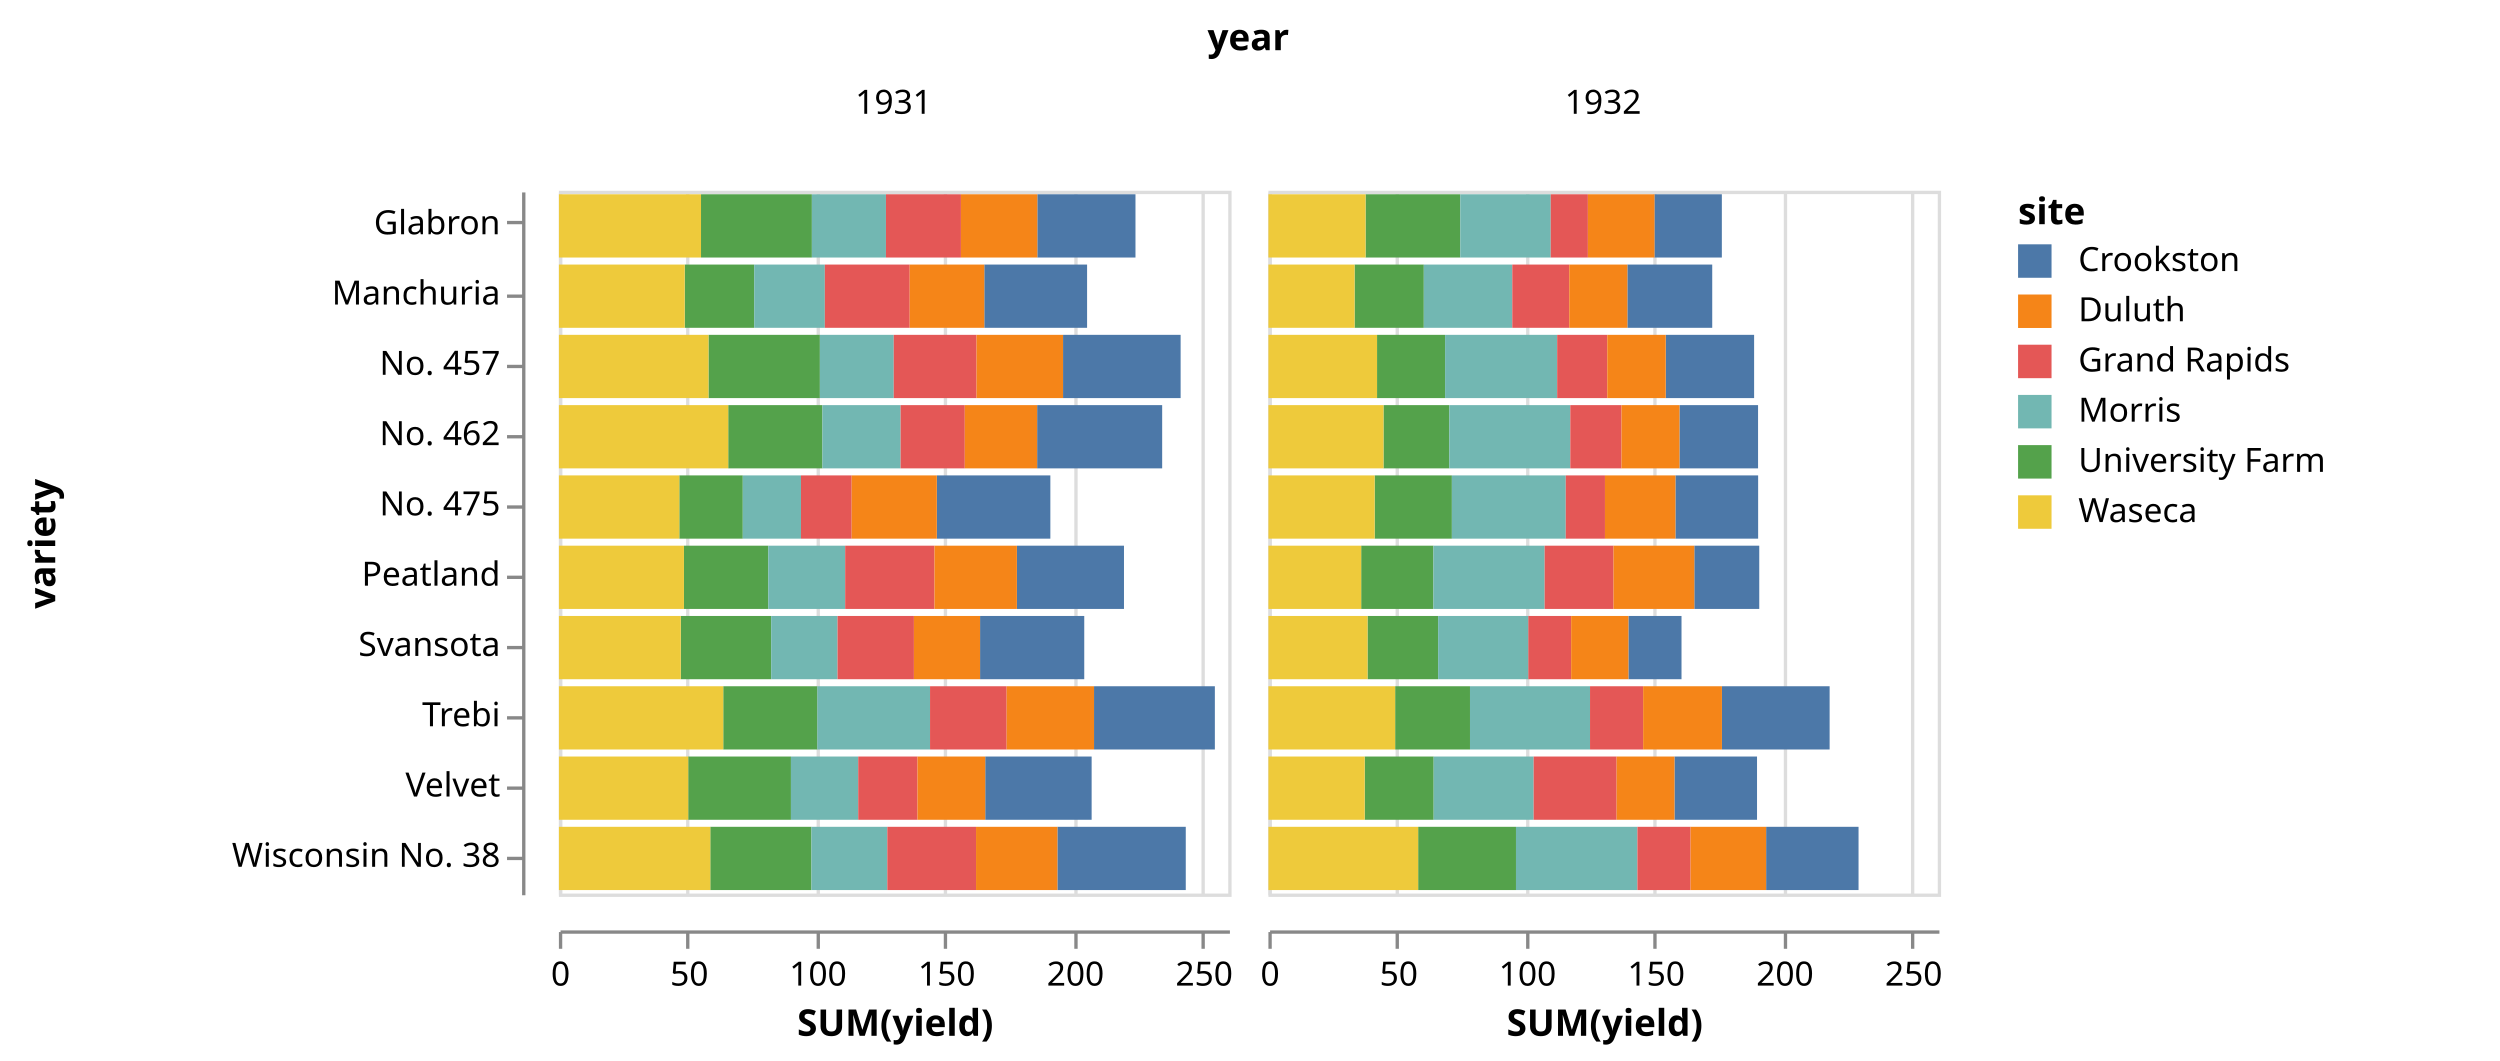
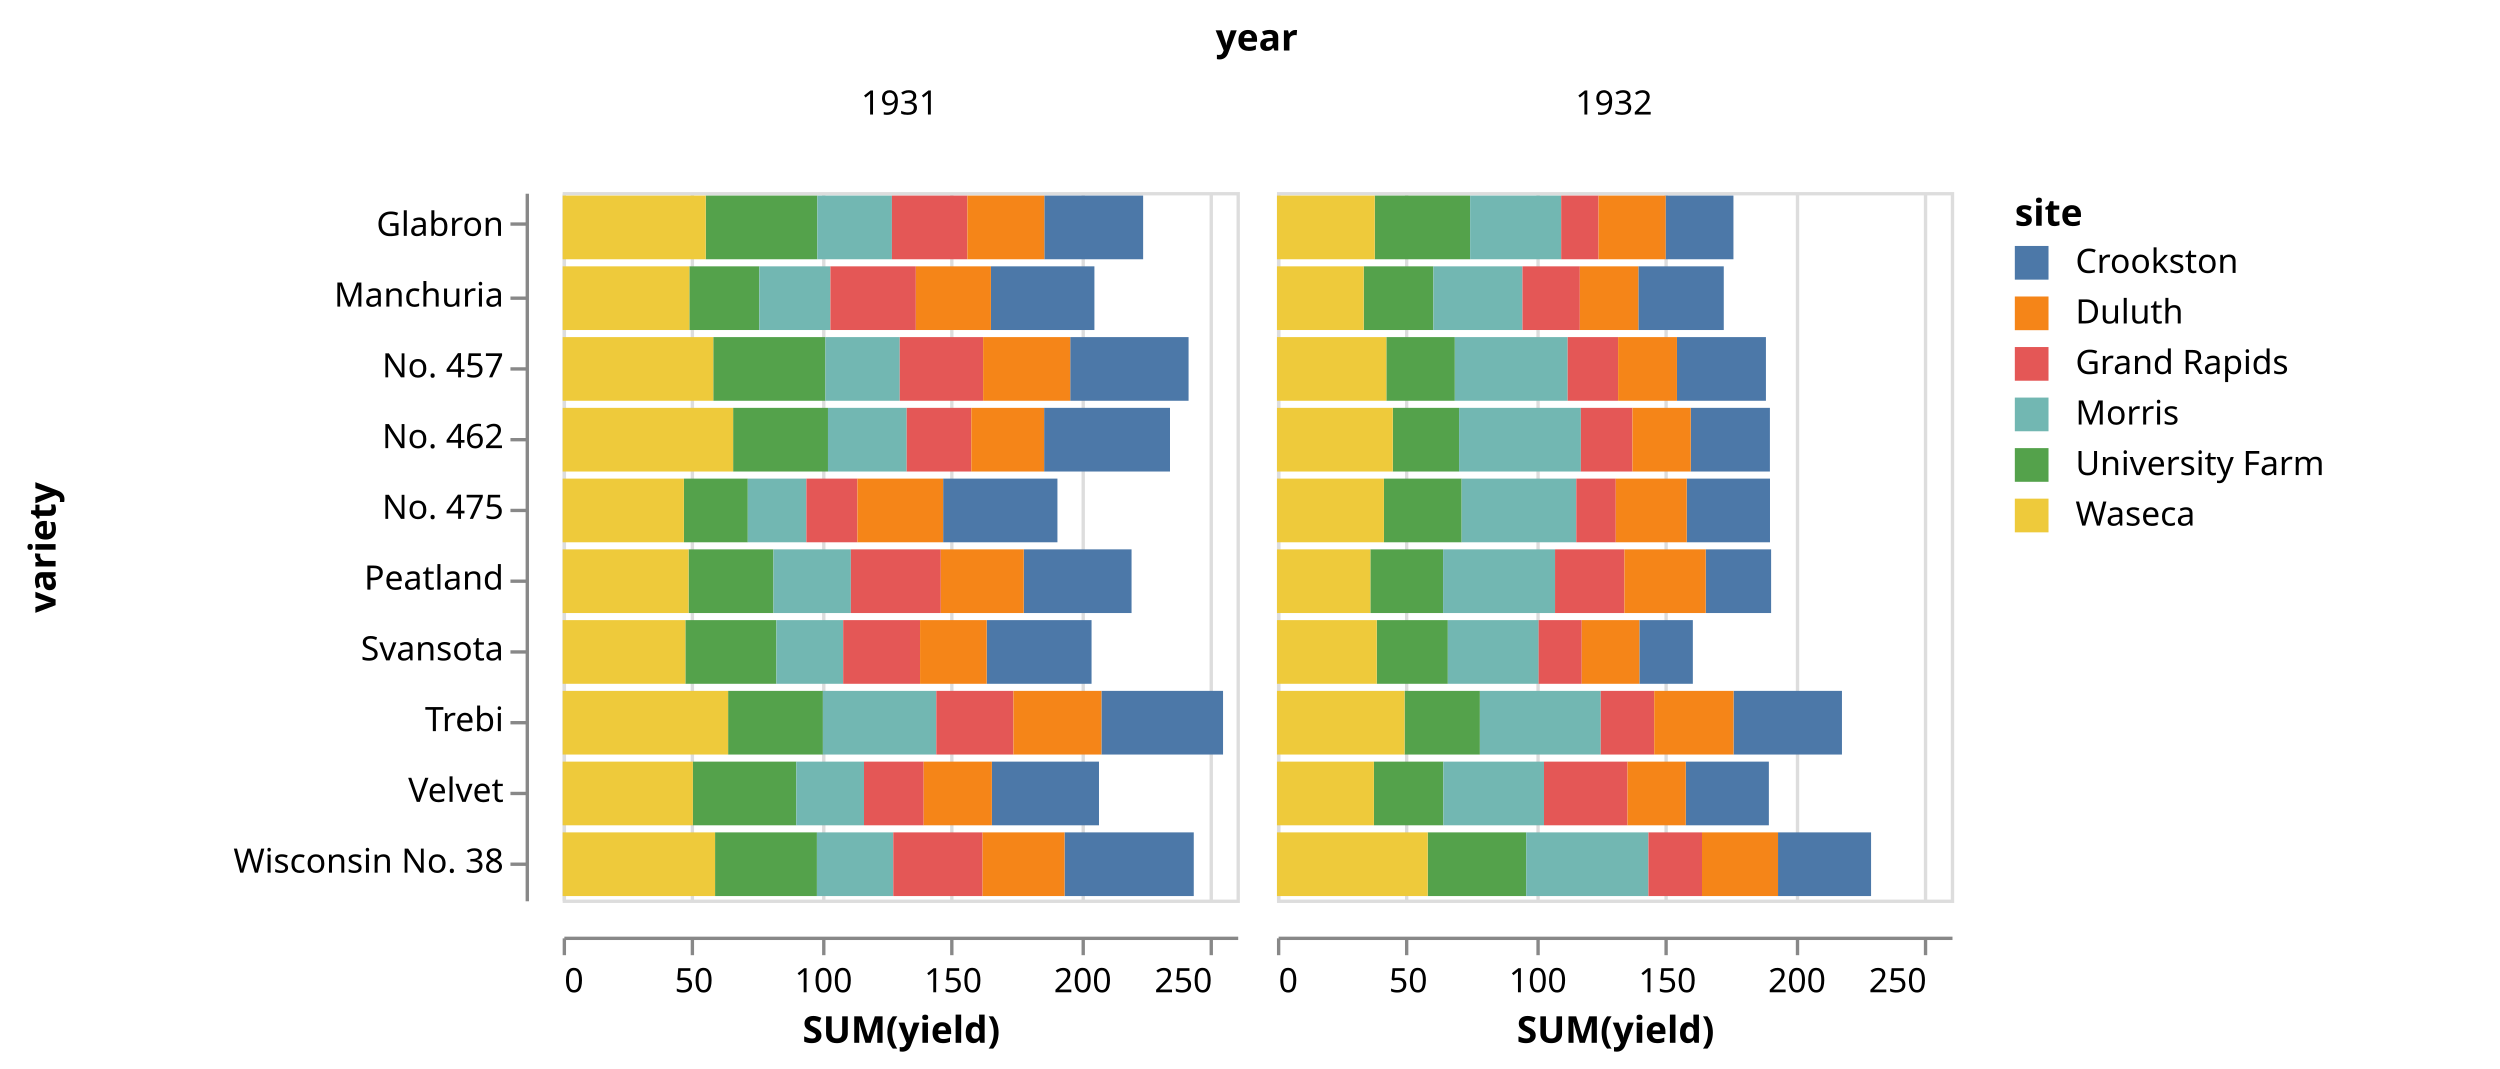
- <svg xmlns="http://www.w3.org/2000/svg" class="marks" width="747" height="317" viewBox="0 0 747 317" version="1.1">
+ <svg xmlns="http://www.w3.org/2000/svg" class="marks" width="742" height="317" viewBox="0 0 742 317" version="1.1">
  <g transform="translate(167,57)">
    <g class="mark-group role-frame root">
      <g transform="translate(0,0)">
        <path class="background" d="M0,0h0v0h0Z" style="fill: none;" />
        <g>
          <g class="mark-group role-column-title column_title">
            <g transform="translate(206,-42)">
              <path class="background" d="M0,0h0v0h0Z" style="fill: none;" />
              <g>
                <g class="mark-text role-column-title-text">
                  <text text-anchor="middle" transform="translate(0,0)" style="font: bold 11px sans-serif; fill: #000;">year</text>
                </g>
              </g>
            </g>
          </g>
          <g class="mark-group role-row-header row_header">
            <g transform="translate(-11,0)">
              <path class="background" d="M0,0h0v210h0Z" style="fill: none;" />
              <g>
                <g class="mark-group role-axis">
                  <g transform="translate(0.5,0.5)">
                    <path class="background" d="M0,0h0v0h0Z" style="pointer-events: none; fill: none;" />
                    <g>
                      <g class="mark-rule role-axis-tick" style="pointer-events: none;">
                        <line transform="translate(0,9)" x2="-5" y2="0" style="fill: none; stroke: #888; stroke-width: 1; opacity: 1;" />
                        <line transform="translate(0,31)" x2="-5" y2="0" style="fill: none; stroke: #888; stroke-width: 1; opacity: 1;" />
                        <line transform="translate(0,52)" x2="-5" y2="0" style="fill: none; stroke: #888; stroke-width: 1; opacity: 1;" />
                        <line transform="translate(0,73)" x2="-5" y2="0" style="fill: none; stroke: #888; stroke-width: 1; opacity: 1;" />
                        <line transform="translate(0,94)" x2="-5" y2="0" style="fill: none; stroke: #888; stroke-width: 1; opacity: 1;" />
                        <line transform="translate(0,115)" x2="-5" y2="0" style="fill: none; stroke: #888; stroke-width: 1; opacity: 1;" />
                        <line transform="translate(0,136)" x2="-5" y2="0" style="fill: none; stroke: #888; stroke-width: 1; opacity: 1;" />
                        <line transform="translate(0,157)" x2="-5" y2="0" style="fill: none; stroke: #888; stroke-width: 1; opacity: 1;" />
                        <line transform="translate(0,178)" x2="-5" y2="0" style="fill: none; stroke: #888; stroke-width: 1; opacity: 1;" />
                        <line transform="translate(0,199)" x2="-5" y2="0" style="fill: none; stroke: #888; stroke-width: 1; opacity: 1;" />
                      </g>
                      <g class="mark-text role-axis-label" style="pointer-events: none;">
                        <text text-anchor="end" transform="translate(-7,12.5)" style="font: 10px sans-serif; fill: #000; opacity: 1;">Glabron</text>
                        <text text-anchor="end" transform="translate(-7,33.5)" style="font: 10px sans-serif; fill: #000; opacity: 1;">Manchuria</text>
                        <text text-anchor="end" transform="translate(-7,54.5)" style="font: 10px sans-serif; fill: #000; opacity: 1;">No. 457</text>
                        <text text-anchor="end" transform="translate(-7,75.5)" style="font: 10px sans-serif; fill: #000; opacity: 1;">No. 462</text>
                        <text text-anchor="end" transform="translate(-7,96.5)" style="font: 10px sans-serif; fill: #000; opacity: 1;">No. 475</text>
                        <text text-anchor="end" transform="translate(-7,117.5)" style="font: 10px sans-serif; fill: #000; opacity: 1;">Peatland</text>
                        <text text-anchor="end" transform="translate(-7,138.5)" style="font: 10px sans-serif; fill: #000; opacity: 1;">Svansota</text>
                        <text text-anchor="end" transform="translate(-7,159.5)" style="font: 10px sans-serif; fill: #000; opacity: 1;">Trebi</text>
                        <text text-anchor="end" transform="translate(-7,180.5)" style="font: 10px sans-serif; fill: #000; opacity: 1;">Velvet</text>
                        <text text-anchor="end" transform="translate(-7,201.5)" style="font: 10px sans-serif; fill: #000; opacity: 1;">Wisconsin No. 38</text>
                      </g>
                      <g class="mark-rule role-axis-domain" style="pointer-events: none;">
                        <line transform="translate(0,0)" x2="0" y2="210" style="fill: none; stroke: #888; stroke-width: 1; opacity: 1;" />
                      </g>
                      <g class="mark-text role-axis-title" style="pointer-events: none;">
                        <text text-anchor="middle" transform="translate(-138,105) rotate(-90) translate(0,-2)" style="font: bold 11px sans-serif; fill: #000; opacity: 1;">variety</text>
                      </g>
                    </g>
                  </g>
                </g>
              </g>
            </g>
          </g>
          <g class="mark-group role-column-header column_header">
            <g transform="translate(0,-11)">
              <path class="background" d="M0,0h200v0h-200Z" style="fill: none;" />
              <g>
                <g class="mark-text role-title" style="pointer-events: none;">
                  <text text-anchor="middle" transform="translate(100,-12)" style="font: normal 10px sans-serif; fill: #000; opacity: 1;">1931</text>
                </g>
              </g>
            </g>
            <g transform="translate(212,-11)">
              <path class="background" d="M0,0h200v0h-200Z" style="fill: none;" />
              <g>
                <g class="mark-text role-title" style="pointer-events: none;">
                  <text text-anchor="middle" transform="translate(100,-12)" style="font: normal 10px sans-serif; fill: #000; opacity: 1;">1932</text>
                </g>
              </g>
            </g>
          </g>
          <g class="mark-group role-column-footer column_footer">
            <g transform="translate(0,221)">
              <path class="background" d="M0,0h200v0h-200Z" style="fill: none;" />
              <g>
                <g class="mark-group role-axis">
                  <g transform="translate(0.5,0.5)">
                    <path class="background" d="M0,0h0v0h0Z" style="pointer-events: none; fill: none;" />
                    <g>
                      <g class="mark-rule role-axis-tick" style="pointer-events: none;">
                        <line transform="translate(0,0)" x2="0" y2="5" style="fill: none; stroke: #888; stroke-width: 1; opacity: 1;" />
                        <line transform="translate(38,0)" x2="0" y2="5" style="fill: none; stroke: #888; stroke-width: 1; opacity: 1;" />
                        <line transform="translate(77,0)" x2="0" y2="5" style="fill: none; stroke: #888; stroke-width: 1; opacity: 1;" />
                        <line transform="translate(115,0)" x2="0" y2="5" style="fill: none; stroke: #888; stroke-width: 1; opacity: 1;" />
                        <line transform="translate(154,0)" x2="0" y2="5" style="fill: none; stroke: #888; stroke-width: 1; opacity: 1;" />
                        <line transform="translate(192,0)" x2="0" y2="5" style="fill: none; stroke: #888; stroke-width: 1; opacity: 1;" />
                      </g>
                      <g class="mark-text role-axis-label" style="pointer-events: none;">
-                         <text text-anchor="middle" transform="translate(0,16)" style="font: 10px sans-serif; fill: #000; opacity: 1;">0</text>
+                         <text text-anchor="start" transform="translate(0,16)" style="font: 10px sans-serif; fill: #000; opacity: 1;">0</text>
                        <text text-anchor="middle" transform="translate(38.46154,16)" style="font: 10px sans-serif; fill: #000; opacity: 1;">50</text>
                        <text text-anchor="middle" transform="translate(76.92308,16)" style="font: 10px sans-serif; fill: #000; opacity: 1;">100</text>
                        <text text-anchor="middle" transform="translate(115.3846,16)" style="font: 10px sans-serif; fill: #000; opacity: 1;">150</text>
                        <text text-anchor="middle" transform="translate(153.8462,16)" style="font: 10px sans-serif; fill: #000; opacity: 1;">200</text>
-                         <text text-anchor="middle" transform="translate(192.3077,16)" style="font: 10px sans-serif; fill: #000; opacity: 1;">250</text>
+                         <text text-anchor="end" transform="translate(192.3077,16)" style="font: 10px sans-serif; fill: #000; opacity: 1;">250</text>
                      </g>
                      <g class="mark-rule role-axis-domain" style="pointer-events: none;">
                        <line transform="translate(0,0)" x2="200" y2="0" style="fill: none; stroke: #888; stroke-width: 1; opacity: 1;" />
                      </g>
                      <g class="mark-text role-axis-title" style="pointer-events: none;">
                        <text text-anchor="middle" transform="translate(100,31)" style="font: bold 11px sans-serif; fill: #000; opacity: 1;">SUM(yield)</text>
                      </g>
                    </g>
                  </g>
                </g>
              </g>
            </g>
            <g transform="translate(212,221)">
              <path class="background" d="M0,0h200v0h-200Z" style="fill: none;" />
              <g>
                <g class="mark-group role-axis">
                  <g transform="translate(0.5,0.5)">
                    <path class="background" d="M0,0h0v0h0Z" style="pointer-events: none; fill: none;" />
                    <g>
                      <g class="mark-rule role-axis-tick" style="pointer-events: none;">
                        <line transform="translate(0,0)" x2="0" y2="5" style="fill: none; stroke: #888; stroke-width: 1; opacity: 1;" />
                        <line transform="translate(38,0)" x2="0" y2="5" style="fill: none; stroke: #888; stroke-width: 1; opacity: 1;" />
                        <line transform="translate(77,0)" x2="0" y2="5" style="fill: none; stroke: #888; stroke-width: 1; opacity: 1;" />
                        <line transform="translate(115,0)" x2="0" y2="5" style="fill: none; stroke: #888; stroke-width: 1; opacity: 1;" />
                        <line transform="translate(154,0)" x2="0" y2="5" style="fill: none; stroke: #888; stroke-width: 1; opacity: 1;" />
                        <line transform="translate(192,0)" x2="0" y2="5" style="fill: none; stroke: #888; stroke-width: 1; opacity: 1;" />
                      </g>
                      <g class="mark-text role-axis-label" style="pointer-events: none;">
-                         <text text-anchor="middle" transform="translate(0,16)" style="font: 10px sans-serif; fill: #000; opacity: 1;">0</text>
+                         <text text-anchor="start" transform="translate(0,16)" style="font: 10px sans-serif; fill: #000; opacity: 1;">0</text>
                        <text text-anchor="middle" transform="translate(38.46154,16)" style="font: 10px sans-serif; fill: #000; opacity: 1;">50</text>
                        <text text-anchor="middle" transform="translate(76.92308,16)" style="font: 10px sans-serif; fill: #000; opacity: 1;">100</text>
                        <text text-anchor="middle" transform="translate(115.3846,16)" style="font: 10px sans-serif; fill: #000; opacity: 1;">150</text>
                        <text text-anchor="middle" transform="translate(153.8462,16)" style="font: 10px sans-serif; fill: #000; opacity: 1;">200</text>
-                         <text text-anchor="middle" transform="translate(192.3077,16)" style="font: 10px sans-serif; fill: #000; opacity: 1;">250</text>
+                         <text text-anchor="end" transform="translate(192.3077,16)" style="font: 10px sans-serif; fill: #000; opacity: 1;">250</text>
                      </g>
                      <g class="mark-rule role-axis-domain" style="pointer-events: none;">
                        <line transform="translate(0,0)" x2="200" y2="0" style="fill: none; stroke: #888; stroke-width: 1; opacity: 1;" />
                      </g>
                      <g class="mark-text role-axis-title" style="pointer-events: none;">
                        <text text-anchor="middle" transform="translate(100,31)" style="font: bold 11px sans-serif; fill: #000; opacity: 1;">SUM(yield)</text>
                      </g>
                    </g>
                  </g>
                </g>
              </g>
            </g>
          </g>
          <g class="mark-group role-scope cell">
            <g transform="translate(0,0)">
              <path class="background" d="M0.5,0.5h200v210h-200Z" style="fill: transparent; stroke: #ddd;" />
              <g>
                <g class="mark-group role-axis">
                  <g transform="translate(0.5,210.5)">
                    <path class="background" d="M0,0h0v0h0Z" style="pointer-events: none; fill: none;" />
                    <g>
                      <g class="mark-rule role-axis-grid" style="pointer-events: none;">
                        <line transform="translate(0,0)" x2="0" y2="-210" style="fill: none; stroke: #ddd; stroke-width: 1; stroke-dasharray: ; opacity: 1;" />
                        <line transform="translate(38,0)" x2="0" y2="-210" style="fill: none; stroke: #ddd; stroke-width: 1; stroke-dasharray: ; opacity: 1;" />
                        <line transform="translate(77,0)" x2="0" y2="-210" style="fill: none; stroke: #ddd; stroke-width: 1; stroke-dasharray: ; opacity: 1;" />
                        <line transform="translate(115,0)" x2="0" y2="-210" style="fill: none; stroke: #ddd; stroke-width: 1; stroke-dasharray: ; opacity: 1;" />
                        <line transform="translate(154,0)" x2="0" y2="-210" style="fill: none; stroke: #ddd; stroke-width: 1; stroke-dasharray: ; opacity: 1;" />
                        <line transform="translate(192,0)" x2="0" y2="-210" style="fill: none; stroke: #ddd; stroke-width: 1; stroke-dasharray: ; opacity: 1;" />
                      </g>
                    </g>
                  </g>
                </g>
                <g class="mark-rect role-mark child_marks">
                  <path d="M37.59,22.05h20.769v18.9h-20.769Z" style="fill: #54a24b;" />
                  <path d="M0,22.05h37.59v18.9h-37.59Z" style="fill: #eeca3b;" />
                  <path d="M58.359,22.05h21.103v18.9h-21.103Z" style="fill: #72b7b2;" />
                  <path d="M127.103,22.05h30.718v18.9h-30.718Z" style="fill: #4c78a8;" />
                  <path d="M79.462,22.05h25.359v18.9h-25.359Z" style="fill: #e45756;" />
                  <path d="M104.821,22.05h22.282v18.9h-22.282Z" style="fill: #f58518;" />
                  <path d="M42.462,1.05h33.128v18.9h-33.128Z" style="fill: #54a24b;" />
                  <path d="M0,1.05h42.462v18.9h-42.462Z" style="fill: #eeca3b;" />
                  <path d="M75.59,1.05h22.128v18.9h-22.128Z" style="fill: #72b7b2;" />
                  <path d="M142.949,1.05h29.333v18.9h-29.333Z" style="fill: #4c78a8;" />
                  <path d="M97.718,1.05h22.41v18.9h-22.41Z" style="fill: #e45756;" />
                  <path d="M120.128,1.05h22.821v18.9h-22.821Z" style="fill: #f58518;" />
                  <path d="M36.41,127.05h27.026v18.9h-27.026Z" style="fill: #54a24b;" />
                  <path d="M0,127.05h36.41v18.9h-36.41Z" style="fill: #eeca3b;" />
                  <path d="M63.436,127.05h19.821v18.9h-19.821Z" style="fill: #72b7b2;" />
                  <path d="M125.846,127.05h31.128v18.9h-31.128Z" style="fill: #4c78a8;" />
                  <path d="M83.256,127.05h22.821v18.9h-22.821Z" style="fill: #e45756;" />
                  <path d="M106.077,127.05h19.769v18.9h-19.769Z" style="fill: #f58518;" />
                  <path d="M38.641,169.05h30.692v18.9h-30.692Z" style="fill: #54a24b;" />
                  <path d="M0,169.05h38.641v18.9h-38.641Z" style="fill: #eeca3b;" />
                  <path d="M69.333,169.05h20.103v18.9h-20.103Z" style="fill: #72b7b2;" />
                  <path d="M127.385,169.05h31.795v18.9h-31.795Z" style="fill: #4c78a8;" />
                  <path d="M89.436,169.05h17.718v18.9h-17.718Z" style="fill: #e45756;" />
                  <path d="M107.154,169.05h20.231v18.9h-20.231Z" style="fill: #f58518;" />
                  <path d="M49.103,148.05h28.128v18.9h-28.128Z" style="fill: #54a24b;" />
                  <path d="M0,148.05h49.103v18.9h-49.103Z" style="fill: #eeca3b;" />
                  <path d="M77.231,148.05h33.667v18.9h-33.667Z" style="fill: #72b7b2;" />
                  <path d="M159.897,148.05h36.103v18.9h-36.103Z" style="fill: #4c78a8;" />
                  <path d="M110.897,148.05h22.897v18.9h-22.897Z" style="fill: #e45756;" />
                  <path d="M133.795,148.05h26.103v18.9h-26.103Z" style="fill: #f58518;" />
                  <path d="M44.692,43.05h33.282v18.9h-33.282Z" style="fill: #54a24b;" />
                  <path d="M0,43.05h44.692v18.9h-44.692Z" style="fill: #eeca3b;" />
                  <path d="M77.974,43.05h22.077v18.9h-22.077Z" style="fill: #72b7b2;" />
                  <path d="M150.641,43.05h35.128v18.9h-35.128Z" style="fill: #4c78a8;" />
                  <path d="M100.051,43.05h24.744v18.9h-24.744Z" style="fill: #e45756;" />
                  <path d="M124.795,43.05h25.846v18.9h-25.846Z" style="fill: #f58518;" />
                  <path d="M50.59,64.05h28.154v18.9h-28.154Z" style="fill: #54a24b;" />
                  <path d="M0,64.05h50.59v18.9h-50.59Z" style="fill: #eeca3b;" />
                  <path d="M78.744,64.05h23.359v18.9h-23.359Z" style="fill: #72b7b2;" />
                  <path d="M142.897,64.05h37.359v18.9h-37.359Z" style="fill: #4c78a8;" />
                  <path d="M102.103,64.05h19.179v18.9h-19.179Z" style="fill: #e45756;" />
                  <path d="M121.282,64.05h21.615v18.9h-21.615Z" style="fill: #f58518;" />
                  <path d="M37.359,106.05h25.205v18.9h-25.205Z" style="fill: #54a24b;" />
                  <path d="M0,106.05h37.359v18.9h-37.359Z" style="fill: #eeca3b;" />
                  <path d="M62.564,106.05h22.974v18.9h-22.974Z" style="fill: #72b7b2;" />
                  <path d="M136.846,106.05h32v18.9h-32Z" style="fill: #4c78a8;" />
                  <path d="M85.538,106.05h26.692v18.9h-26.692Z" style="fill: #e45756;" />
                  <path d="M112.231,106.05h24.615v18.9h-24.615Z" style="fill: #f58518;" />
                  <path d="M35.974,85.05h18.974v18.9h-18.974Z" style="fill: #54a24b;" />
                  <path d="M0,85.05h35.974v18.9h-35.974Z" style="fill: #eeca3b;" />
                  <path d="M54.949,85.05h17.385v18.9h-17.385Z" style="fill: #72b7b2;" />
                  <path d="M112.923,85.05h33.923v18.9h-33.923Z" style="fill: #4c78a8;" />
                  <path d="M72.333,85.05h15.154v18.9h-15.154Z" style="fill: #e45756;" />
                  <path d="M87.487,85.05h25.436v18.9h-25.436Z" style="fill: #f58518;" />
                  <path d="M45.231,190.05h30.231v18.9h-30.231Z" style="fill: #54a24b;" />
                  <path d="M0,190.05h45.231v18.9h-45.231Z" style="fill: #eeca3b;" />
                  <path d="M75.462,190.05h22.667v18.9h-22.667Z" style="fill: #72b7b2;" />
                  <path d="M148.949,190.05h38.359v18.9h-38.359Z" style="fill: #4c78a8;" />
                  <path d="M98.128,190.05h26.513v18.9h-26.513Z" style="fill: #e45756;" />
                  <path d="M124.641,190.05h24.308v18.9h-24.308Z" style="fill: #f58518;" />
                </g>
              </g>
            </g>
            <g transform="translate(212,0)">
              <path class="background" d="M0.5,0.5h200v210h-200Z" style="fill: transparent; stroke: #ddd;" />
              <g>
                <g class="mark-group role-axis">
                  <g transform="translate(0.5,210.5)">
                    <path class="background" d="M0,0h0v0h0Z" style="pointer-events: none; fill: none;" />
                    <g>
                      <g class="mark-rule role-axis-grid" style="pointer-events: none;">
                        <line transform="translate(0,0)" x2="0" y2="-210" style="fill: none; stroke: #ddd; stroke-width: 1; stroke-dasharray: ; opacity: 1;" />
                        <line transform="translate(38,0)" x2="0" y2="-210" style="fill: none; stroke: #ddd; stroke-width: 1; stroke-dasharray: ; opacity: 1;" />
                        <line transform="translate(77,0)" x2="0" y2="-210" style="fill: none; stroke: #ddd; stroke-width: 1; stroke-dasharray: ; opacity: 1;" />
                        <line transform="translate(115,0)" x2="0" y2="-210" style="fill: none; stroke: #ddd; stroke-width: 1; stroke-dasharray: ; opacity: 1;" />
                        <line transform="translate(154,0)" x2="0" y2="-210" style="fill: none; stroke: #ddd; stroke-width: 1; stroke-dasharray: ; opacity: 1;" />
                        <line transform="translate(192,0)" x2="0" y2="-210" style="fill: none; stroke: #ddd; stroke-width: 1; stroke-dasharray: ; opacity: 1;" />
                      </g>
                    </g>
                  </g>
                </g>
                <g class="mark-rect role-mark child_marks">
                  <path d="M25.744,22.05h20.692v18.9h-20.692Z" style="fill: #54a24b;" />
                  <path d="M0,22.05h25.744v18.9h-25.744Z" style="fill: #eeca3b;" />
                  <path d="M46.436,22.05h26.436v18.9h-26.436Z" style="fill: #72b7b2;" />
                  <path d="M107.256,22.05h25.359v18.9h-25.359Z" style="fill: #4c78a8;" />
                  <path d="M72.872,22.05h17.026v18.9h-17.026Z" style="fill: #e45756;" />
                  <path d="M89.897,22.05h17.359v18.9h-17.359Z" style="fill: #f58518;" />
                  <path d="M29.026,1.05h28.308v18.9h-28.308Z" style="fill: #54a24b;" />
                  <path d="M0,1.05h29.026v18.9h-29.026Z" style="fill: #eeca3b;" />
                  <path d="M57.333,1.05h27.026v18.9h-27.026Z" style="fill: #72b7b2;" />
                  <path d="M115.359,1.05h20.128v18.9h-20.128Z" style="fill: #4c78a8;" />
                  <path d="M84.359,1.05h11.103v18.9h-11.103Z" style="fill: #e45756;" />
                  <path d="M95.462,1.05h19.897v18.9h-19.897Z" style="fill: #f58518;" />
                  <path d="M29.615,127.05h21.103v18.9h-21.103Z" style="fill: #54a24b;" />
                  <path d="M0,127.05h29.615v18.9h-29.615Z" style="fill: #eeca3b;" />
                  <path d="M50.718,127.05h26.949v18.9h-26.949Z" style="fill: #72b7b2;" />
                  <path d="M107.564,127.05h15.872v18.9h-15.872Z" style="fill: #4c78a8;" />
                  <path d="M77.667,127.05h12.795v18.9h-12.795Z" style="fill: #e45756;" />
                  <path d="M90.462,127.05h17.103v18.9h-17.103Z" style="fill: #f58518;" />
                  <path d="M28.769,169.05h20.615v18.9h-20.615Z" style="fill: #54a24b;" />
                  <path d="M0,169.05h28.769v18.9h-28.769Z" style="fill: #eeca3b;" />
                  <path d="M49.385,169.05h29.872v18.9h-29.872Z" style="fill: #72b7b2;" />
                  <path d="M121.333,169.05h24.667v18.9h-24.667Z" style="fill: #4c78a8;" />
                  <path d="M79.256,169.05h24.795v18.9h-24.795Z" style="fill: #e45756;" />
                  <path d="M104.051,169.05h17.282v18.9h-17.282Z" style="fill: #f58518;" />
                  <path d="M37.872,148.05h22.359v18.9h-22.359Z" style="fill: #54a24b;" />
                  <path d="M0,148.05h37.872v18.9h-37.872Z" style="fill: #eeca3b;" />
                  <path d="M60.231,148.05h35.872v18.9h-35.872Z" style="fill: #72b7b2;" />
                  <path d="M135.513,148.05h32.179v18.9h-32.179Z" style="fill: #4c78a8;" />
                  <path d="M96.103,148.05h15.872v18.9h-15.872Z" style="fill: #e45756;" />
                  <path d="M111.974,148.05h23.538v18.9h-23.538Z" style="fill: #f58518;" />
                  <path d="M32.462,43.05h20.333v18.9h-20.333Z" style="fill: #54a24b;" />
                  <path d="M0,43.05h32.462v18.9h-32.462Z" style="fill: #eeca3b;" />
                  <path d="M52.795,43.05h33.487v18.9h-33.487Z" style="fill: #72b7b2;" />
                  <path d="M118.718,43.05h26.41v18.9h-26.41Z" style="fill: #4c78a8;" />
                  <path d="M86.282,43.05h14.974v18.9h-14.974Z" style="fill: #e45756;" />
                  <path d="M101.256,43.05h17.462v18.9h-17.462Z" style="fill: #f58518;" />
                  <path d="M34.385,64.05h19.667v18.9h-19.667Z" style="fill: #54a24b;" />
                  <path d="M0,64.05h34.385v18.9h-34.385Z" style="fill: #eeca3b;" />
                  <path d="M54.051,64.05h36.154v18.9h-36.154Z" style="fill: #72b7b2;" />
                  <path d="M122.821,64.05h23.487v18.9h-23.487Z" style="fill: #4c78a8;" />
                  <path d="M90.205,64.05h15.308v18.9h-15.308Z" style="fill: #e45756;" />
                  <path d="M105.513,64.05h17.308v18.9h-17.308Z" style="fill: #f58518;" />
                  <path d="M27.718,106.05h21.59v18.9h-21.59Z" style="fill: #54a24b;" />
                  <path d="M0,106.05h27.718v18.9h-27.718Z" style="fill: #eeca3b;" />
                  <path d="M49.308,106.05h33.231v18.9h-33.231Z" style="fill: #72b7b2;" />
                  <path d="M127.256,106.05h19.41v18.9h-19.41Z" style="fill: #4c78a8;" />
                  <path d="M82.538,106.05h20.59v18.9h-20.59Z" style="fill: #e45756;" />
                  <path d="M103.128,106.05h24.128v18.9h-24.128Z" style="fill: #f58518;" />
                  <path d="M31.744,85.05h23.077v18.9h-23.077Z" style="fill: #54a24b;" />
                  <path d="M0,85.05h31.744v18.9h-31.744Z" style="fill: #eeca3b;" />
                  <path d="M54.821,85.05h34.026v18.9h-34.026Z" style="fill: #72b7b2;" />
                  <path d="M121.615,85.05h24.718v18.9h-24.718Z" style="fill: #4c78a8;" />
                  <path d="M88.846,85.05h11.718v18.9h-11.718Z" style="fill: #e45756;" />
                  <path d="M100.564,85.05h21.051v18.9h-21.051Z" style="fill: #f58518;" />
                  <path d="M44.744,190.05h29.231v18.9h-29.231Z" style="fill: #54a24b;" />
                  <path d="M0,190.05h44.744v18.9h-44.744Z" style="fill: #eeca3b;" />
                  <path d="M73.974,190.05h36.282v18.9h-36.282Z" style="fill: #72b7b2;" />
                  <path d="M148.718,190.05h27.615v18.9h-27.615Z" style="fill: #4c78a8;" />
                  <path d="M110.256,190.05h15.897v18.9h-15.897Z" style="fill: #e45756;" />
                  <path d="M126.154,190.05h22.564v18.9h-22.564Z" style="fill: #f58518;" />
                </g>
              </g>
            </g>
          </g>
          <g class="mark-group role-legend">
-             <g transform="translate(436,0)">
+             <g transform="translate(431,0)">
              <path class="background" d="M0,0h139v101h-139Z" style="pointer-events: none; fill: none;" />
              <g>
                <g class="mark-group role-legend-entry">
                  <g transform="translate(0,16)">
                    <path class="background" d="M0,0h0v0h0Z" style="pointer-events: none; fill: none;" />
                    <g>
                      <g class="mark-symbol role-legend-symbol" style="pointer-events: none;">
                        <path transform="translate(5,5)" d="M-5,-5h10v10h-10Z" style="fill: #4c78a8; stroke-width: 1.5; opacity: 1;" />
                        <path transform="translate(5,20)" d="M-5,-5h10v10h-10Z" style="fill: #f58518; stroke-width: 1.5; opacity: 1;" />
                        <path transform="translate(5,35)" d="M-5,-5h10v10h-10Z" style="fill: #e45756; stroke-width: 1.5; opacity: 1;" />
                        <path transform="translate(5,50)" d="M-5,-5h10v10h-10Z" style="fill: #72b7b2; stroke-width: 1.5; opacity: 1;" />
                        <path transform="translate(5,65)" d="M-5,-5h10v10h-10Z" style="fill: #54a24b; stroke-width: 1.5; opacity: 1;" />
                        <path transform="translate(5,80)" d="M-5,-5h10v10h-10Z" style="fill: #eeca3b; stroke-width: 1.5; opacity: 1;" />
                      </g>
                      <g class="mark-text role-legend-label" style="pointer-events: none;">
                        <text text-anchor="start" transform="translate(18,8)" style="font: 10px sans-serif; fill: #000; opacity: 1;">Crookston</text>
                        <text text-anchor="start" transform="translate(18,23)" style="font: 10px sans-serif; fill: #000; opacity: 1;">Duluth</text>
                        <text text-anchor="start" transform="translate(18,38)" style="font: 10px sans-serif; fill: #000; opacity: 1;">Grand Rapids</text>
                        <text text-anchor="start" transform="translate(18,53)" style="font: 10px sans-serif; fill: #000; opacity: 1;">Morris</text>
                        <text text-anchor="start" transform="translate(18,68)" style="font: 10px sans-serif; fill: #000; opacity: 1;">University Farm</text>
                        <text text-anchor="start" transform="translate(18,83)" style="font: 10px sans-serif; fill: #000; opacity: 1;">Waseca</text>
                      </g>
                    </g>
                  </g>
                </g>
                <g class="mark-text role-legend-title" style="pointer-events: none;">
                  <text text-anchor="start" transform="translate(0,10)" style="font: bold 11px sans-serif; fill: #000; opacity: 1;">site</text>
                </g>
              </g>
            </g>
          </g>
        </g>
      </g>
    </g>
  </g>
</svg>
